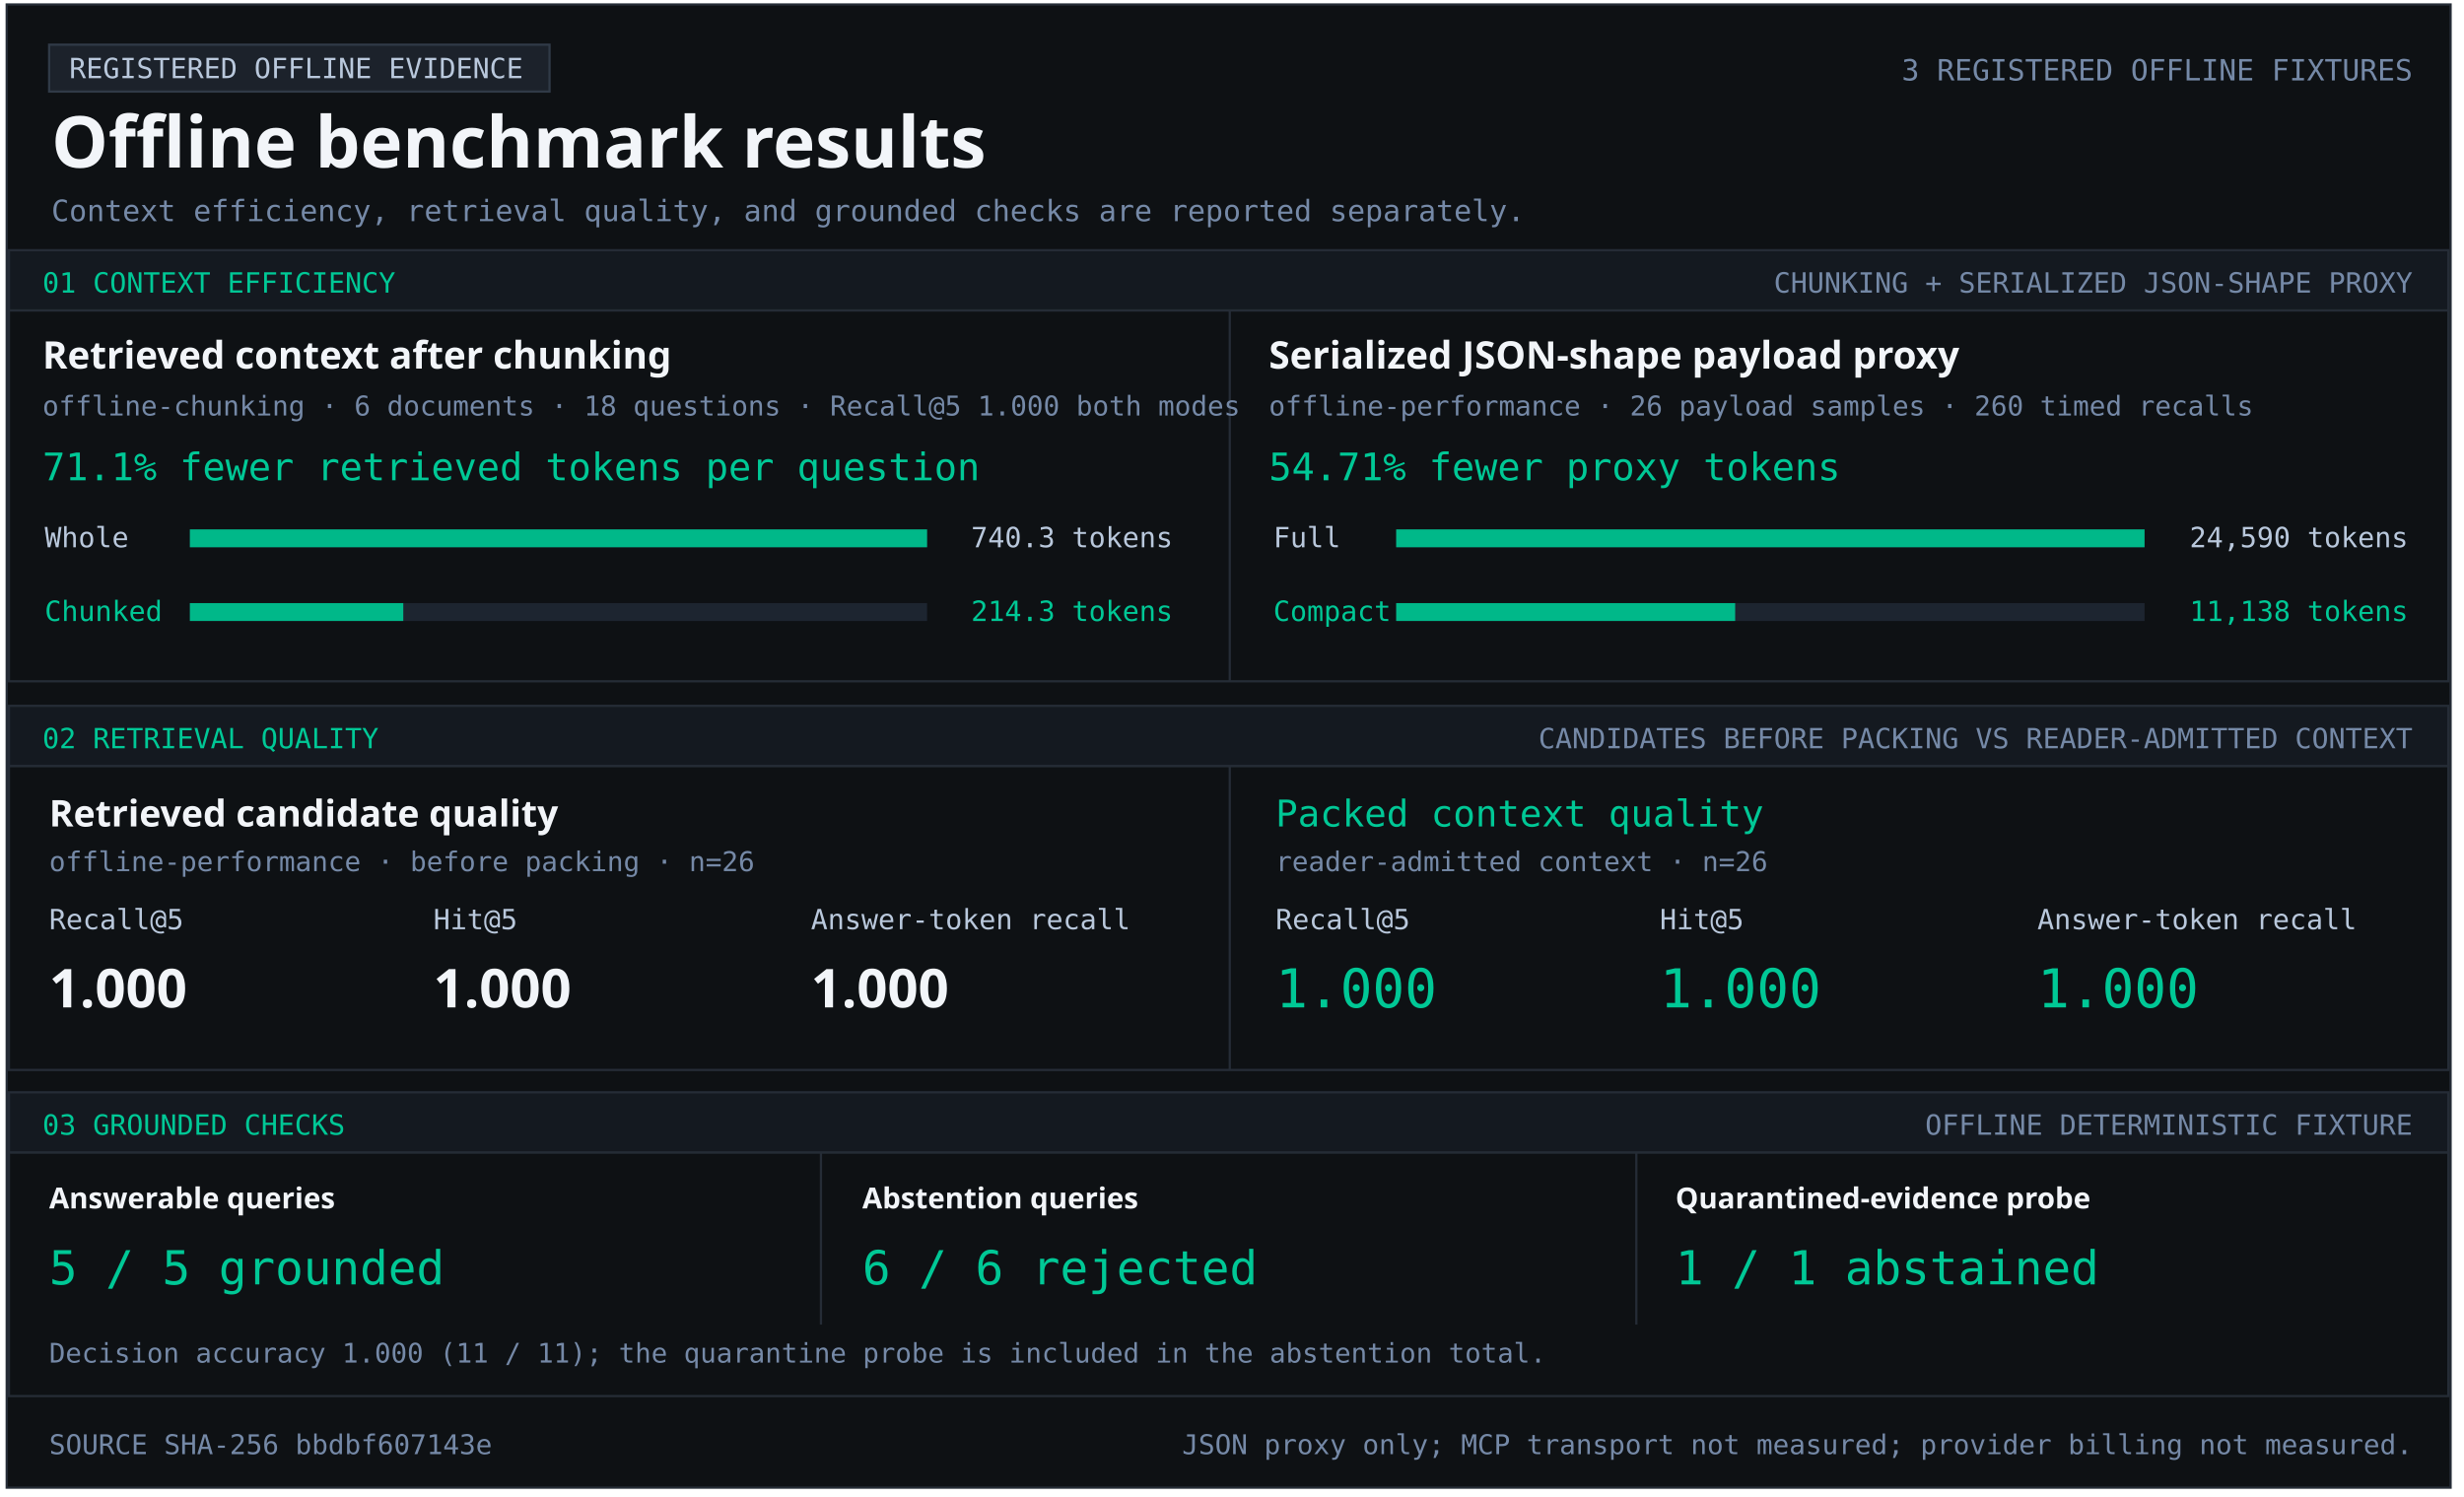
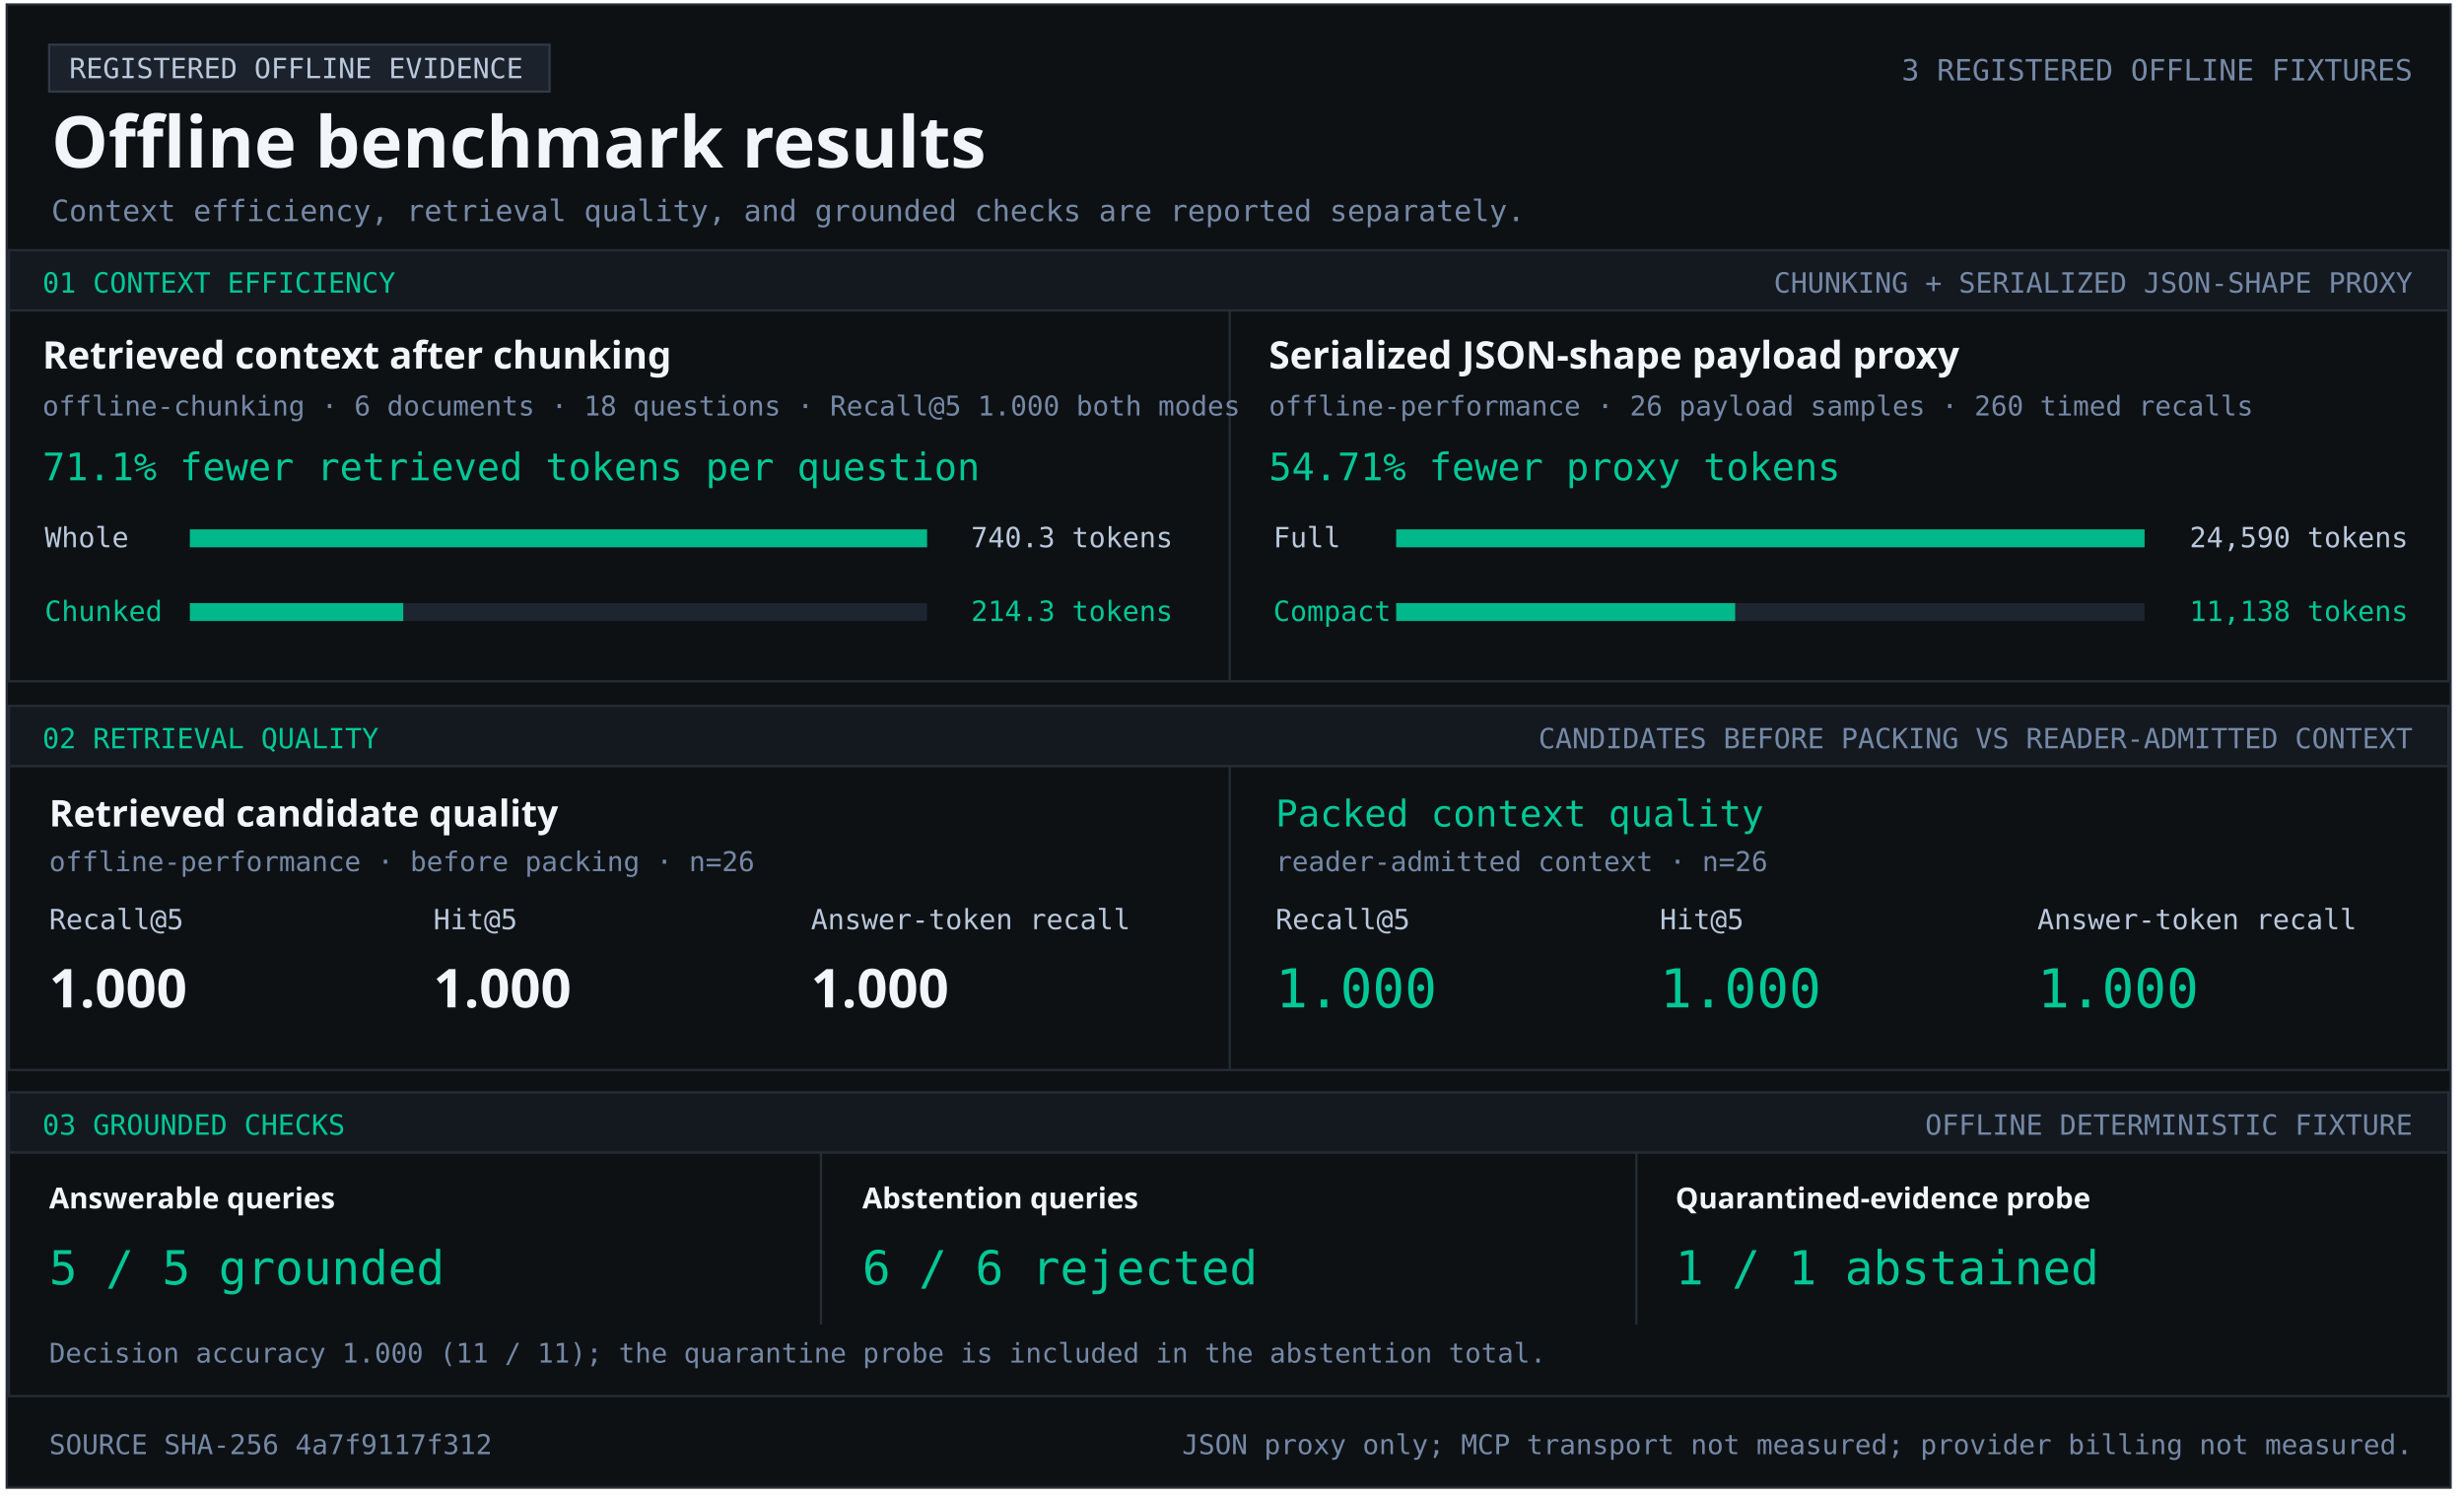
<svg xmlns="http://www.w3.org/2000/svg" width="1103" height="670" viewBox="0 0 1103 670" role="img" aria-labelledby="title desc">
  <style>text{font-family:Consolas,monospace;fill:#b9c8dc} .heading{font-family:Segoe UI,sans-serif;font-weight:700;fill:#f2f5f9} .green{fill:#00c896}.muted{fill:#7589a7}</style>
  <rect x="3" y="2" width="1094" height="664" fill="#0e1114" stroke="#252c36" />
  <rect x="22" y="20" width="224" height="21" fill="#1c222b" stroke="#303a47" />
  <text x="31" y="35" font-size="12.5" text-anchor="start">REGISTERED OFFLINE EVIDENCE</text>
  <text x="23" y="75" font-size="32" class="heading" text-anchor="start">Offline benchmark results</text>
  <text x="1080" y="36" font-size="13.1" class="muted" text-anchor="end">3 REGISTERED OFFLINE FIXTURES</text>
  <text x="23" y="99" font-size="13.2" class="muted" text-anchor="start">Context efficiency, retrieval quality, and grounded checks are reported separately.</text>
  <rect x="4" y="112" width="1092" height="27" fill="#141920" stroke="#252c36" />
  <text x="19" y="131" font-size="12.5" class="green" text-anchor="start">01  CONTEXT EFFICIENCY</text>
  <text x="1080" y="131" font-size="12.5" class="muted" text-anchor="end">CHUNKING + SERIALIZED JSON-SHAPE PROXY</text>
  <rect x="4" y="139" width="1092" height="166" fill="#0e1114" stroke="#252c36" />
  <rect x="550" y="139" width="1" height="166" fill="#252c36" />
  <text x="19" y="165" font-size="17" class="heading" text-anchor="start">Retrieved context after chunking</text>
  <text x="19" y="186" font-size="12.2" class="muted" text-anchor="start">offline-chunking · 6 documents · 18 questions · Recall@5 1.000 both modes</text>
  <text x="19" y="215" font-size="17" class="green" text-anchor="start">71.1% fewer retrieved tokens per question</text>
  <text x="20" y="245" font-size="12.5" text-anchor="start">Whole</text>
  <rect x="85" y="237" width="330" height="8" fill="#1d2530" />
  <rect x="85" y="237" width="330.00" height="8" fill="#00b889" />
  <text x="525" y="245" font-size="12.5" text-anchor="end">740.3 tokens</text>
  <text x="20" y="278" font-size="12.5" class="green" text-anchor="start">Chunked</text>
  <rect x="85" y="270" width="330" height="8" fill="#1d2530" />
  <rect x="85" y="270" width="95.53" height="8" fill="#00b889" />
  <text x="525" y="278" font-size="12.5" class="green" text-anchor="end">214.3 tokens</text>
  <text x="568" y="165" font-size="17" class="heading" text-anchor="start">Serialized JSON-shape payload proxy</text>
  <text x="568" y="186" font-size="12.2" class="muted" text-anchor="start">offline-performance · 26 payload samples · 260 timed recalls</text>
  <text x="568" y="215" font-size="17" class="green" text-anchor="start">54.71% fewer proxy tokens</text>
  <text x="570" y="245" font-size="12.5" text-anchor="start">Full</text>
  <rect x="625" y="237" width="335" height="8" fill="#1d2530" />
  <rect x="625" y="237" width="335.00" height="8" fill="#00b889" />
  <text x="1078" y="245" font-size="12.5" text-anchor="end">24,590 tokens</text>
  <text x="570" y="278" font-size="12.5" class="green" text-anchor="start">Compact</text>
  <rect x="625" y="270" width="335" height="8" fill="#1d2530" />
  <rect x="625" y="270" width="151.74" height="8" fill="#00b889" />
  <text x="1078" y="278" font-size="12.5" class="green" text-anchor="end">11,138 tokens</text>
  <rect x="4" y="316" width="1092" height="27" fill="#141920" stroke="#252c36" />
  <text x="19" y="335" font-size="12.5" class="green" text-anchor="start">02  RETRIEVAL QUALITY</text>
  <text x="1080" y="335" font-size="12.5" class="muted" text-anchor="end">CANDIDATES BEFORE PACKING VS READER-ADMITTED CONTEXT</text>
  <rect x="4" y="343" width="1092" height="136" fill="#0e1114" stroke="#252c36" />
  <rect x="550" y="343" width="1" height="136" fill="#252c36" />
  <text x="22" y="370" font-size="16.5" class="heading" text-anchor="start">Retrieved candidate quality</text>
  <text x="22" y="390" font-size="12.2" class="muted" text-anchor="start">offline-performance · before packing · n=26</text>
  <text x="22" y="416" font-size="12.5" text-anchor="start">Recall@5</text>
  <text x="194" y="416" font-size="12.5" text-anchor="start">Hit@5</text>
  <text x="363" y="416" font-size="12.5" text-anchor="start">Answer-token recall</text>
  <text x="22" y="451" font-size="24" class="heading" text-anchor="start">1.000</text>
  <text x="194" y="451" font-size="24" class="heading" text-anchor="start">1.000</text>
  <text x="363" y="451" font-size="24" class="heading" text-anchor="start">1.000</text>
  <text x="571" y="370" font-size="16.5" class="green" text-anchor="start">Packed context quality</text>
  <text x="571" y="390" font-size="12.2" class="muted" text-anchor="start">reader-admitted context · n=26</text>
  <text x="571" y="416" font-size="12.5" text-anchor="start">Recall@5</text>
  <text x="743" y="416" font-size="12.5" text-anchor="start">Hit@5</text>
  <text x="912" y="416" font-size="12.5" text-anchor="start">Answer-token recall</text>
  <text x="571" y="451" font-size="24" class="green" text-anchor="start">1.000</text>
  <text x="743" y="451" font-size="24" class="green" text-anchor="start">1.000</text>
  <text x="912" y="451" font-size="24" class="green" text-anchor="start">1.000</text>
  <rect x="4" y="489" width="1092" height="27" fill="#141920" stroke="#252c36" />
  <text x="19" y="508" font-size="12.5" class="green" text-anchor="start">03  GROUNDED CHECKS</text>
  <text x="1080" y="508" font-size="12.5" class="muted" text-anchor="end">OFFLINE DETERMINISTIC FIXTURE</text>
  <rect x="4" y="516" width="1092" height="109" fill="#0e1114" stroke="#252c36" />
  <rect x="367" y="516" width="1" height="77" fill="#252c36" />
  <rect x="732" y="516" width="1" height="77" fill="#252c36" />
  <text x="22" y="541" font-size="13" class="heading" text-anchor="start">Answerable queries</text>
  <text x="22" y="575" font-size="21" class="green" text-anchor="start">5 / 5 grounded</text>
  <text x="386" y="541" font-size="13" class="heading" text-anchor="start">Abstention queries</text>
  <text x="386" y="575" font-size="21" class="green" text-anchor="start">6 / 6 rejected</text>
  <text x="750" y="541" font-size="13" class="heading" text-anchor="start">Quarantined-evidence probe</text>
  <text x="750" y="575" font-size="21" class="green" text-anchor="start">1 / 1 abstained</text>
  <text x="22" y="610" font-size="12.1" class="muted" text-anchor="start">Decision accuracy 1.000 (11 / 11); the quarantine probe is included in the abstention total.</text>
-   <text x="22" y="651" font-size="12.2" class="muted" text-anchor="start">SOURCE SHA-256  bbdbf607143e</text>
+   <text x="22" y="651" font-size="12.2" class="muted" text-anchor="start">SOURCE SHA-256  4a7f9117f312</text>
  <text x="1080" y="651" font-size="12.2" class="muted" text-anchor="end">JSON proxy only; MCP transport not measured; provider billing not measured.</text>
</svg>
